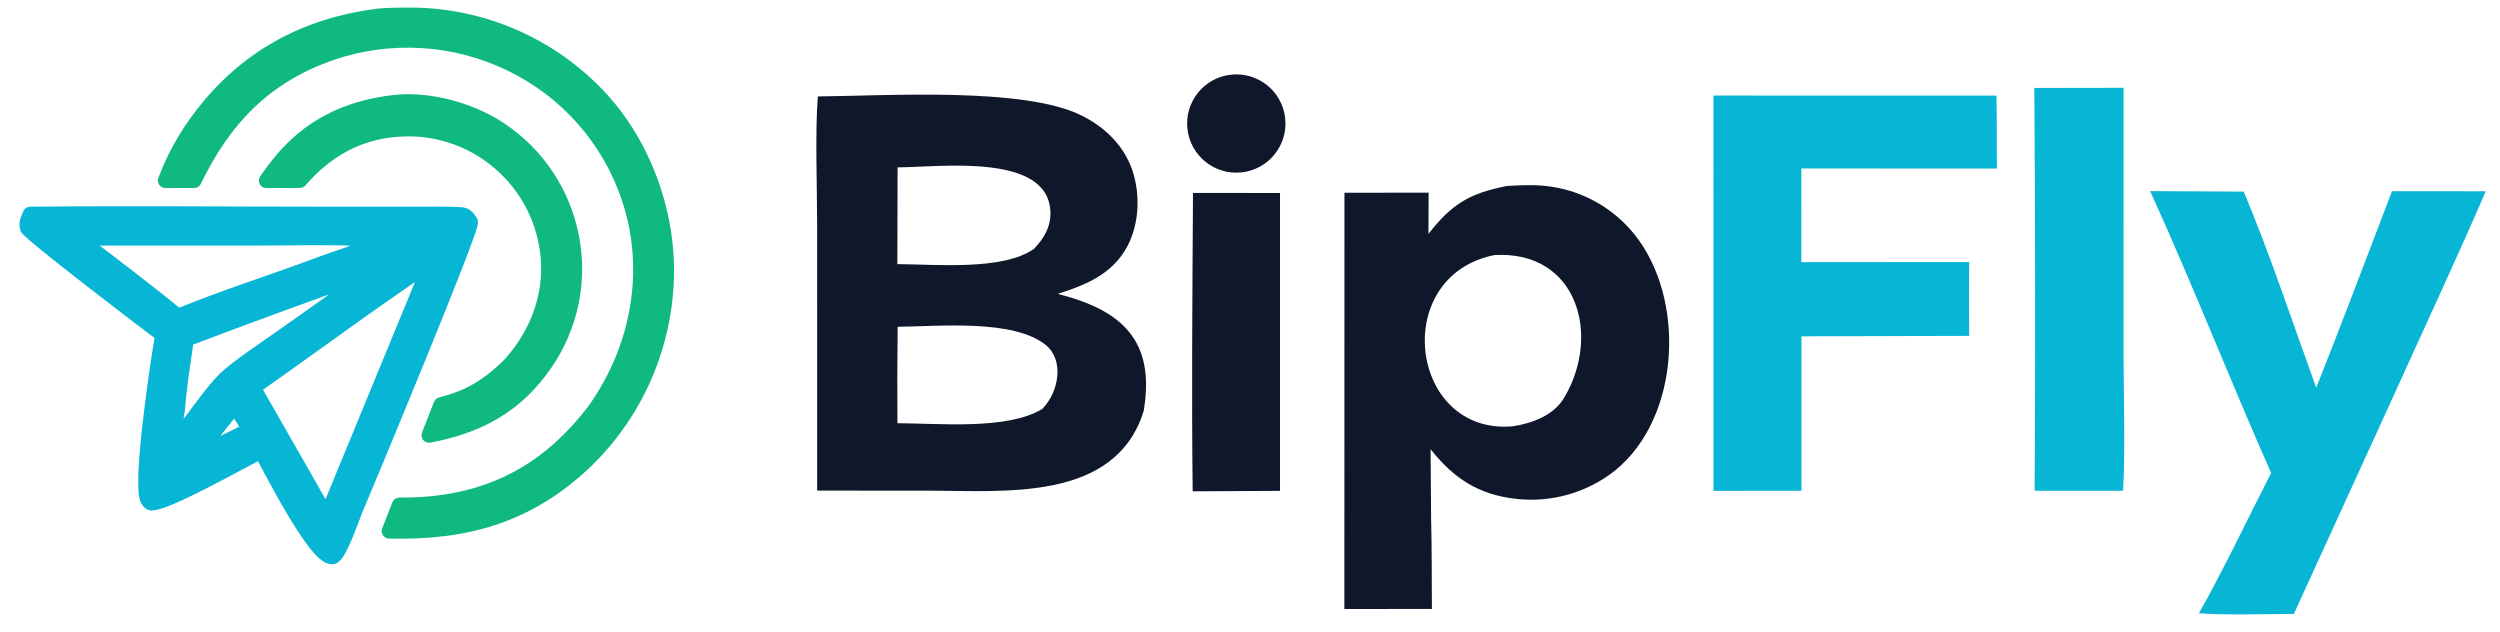
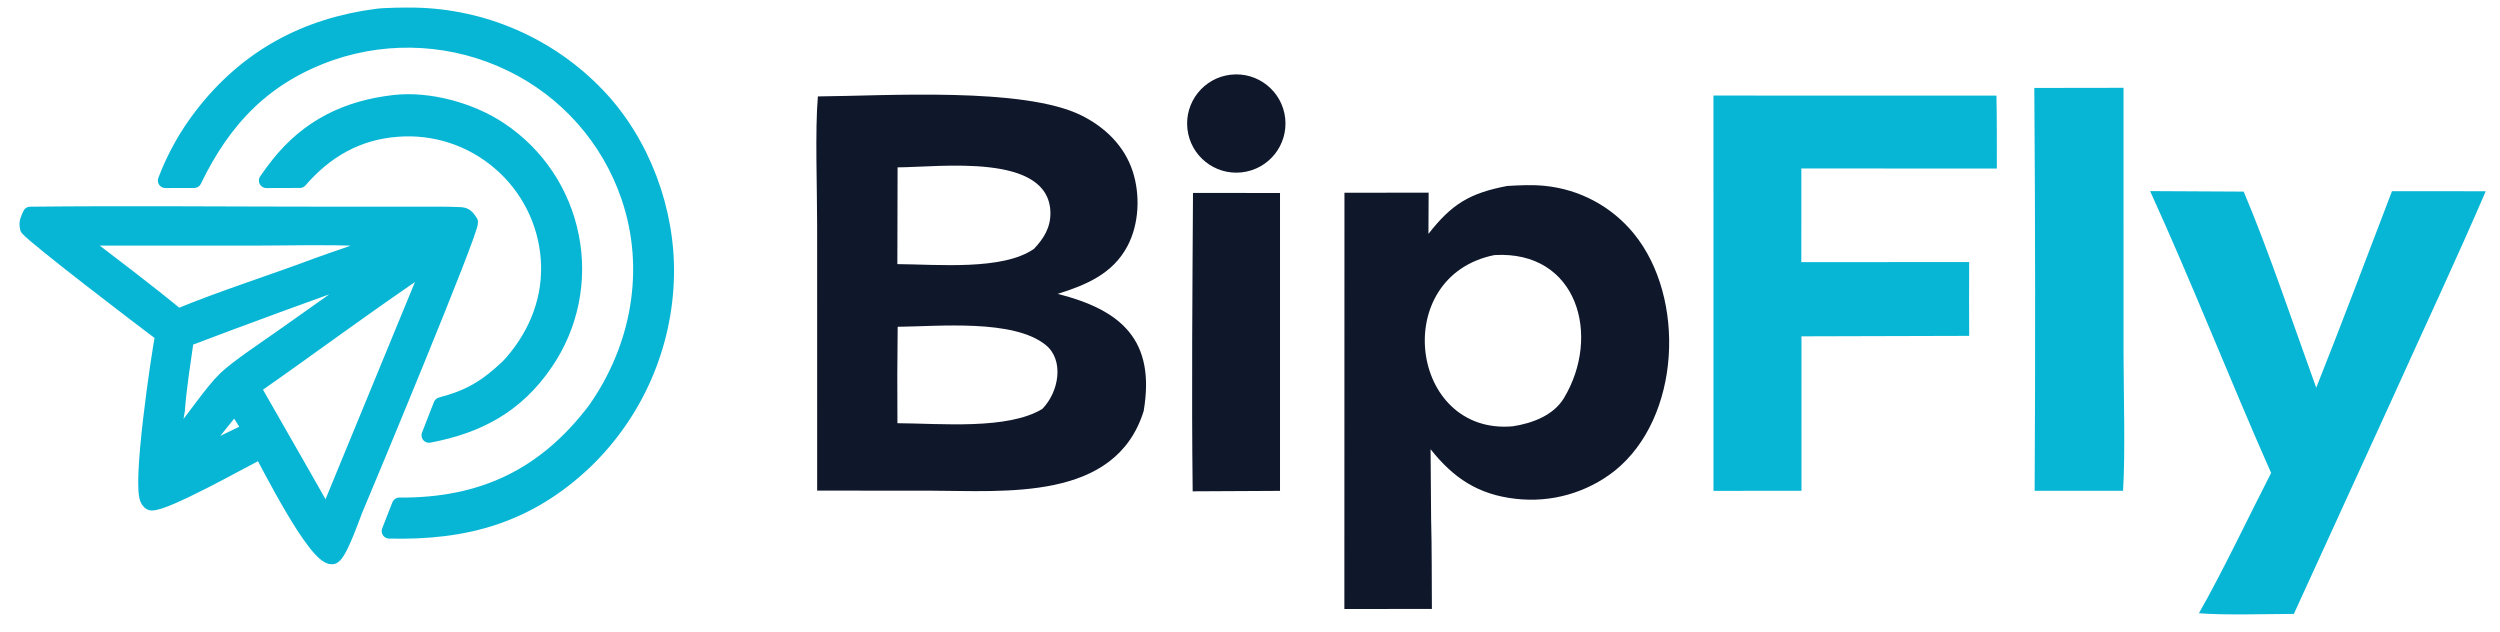
<svg xmlns="http://www.w3.org/2000/svg" viewBox="515 505 2000 505" width="100%" height="100%" fill="none">
  <g id="bipfly-icon" transform="translate(0, -22)">
-     <path fill="#10B981" stroke="#10B981" stroke-width="12" stroke-linecap="round" stroke-linejoin="round" d="M816.607 540.001C823.415 539.094 839.666 538.97 846.544 539.091C901.966 540.063 954.699 563.134 992.998 603.167C1029.21 640.968 1049.35 695.697 1048.18 747.78C1046.97 803.877 1023.62 857.223 983.218 896.195C937.41 939.665 887.743 953.349 826.352 951.865L834.499 931.051C900.532 931.552 950.802 907.95 990.982 854.921C1025.95 805.444 1037.74 742.524 1017.94 684.511C1002.06 637.832 968.08 599.478 923.632 578.052C878.788 556.334 827.176 553.177 780.015 569.268C726.93 587.735 694.193 621.877 670.307 671.385L647.292 671.435C654.446 652.487 664.412 634.722 676.856 618.735C712.426 572.786 759.397 547.453 816.607 540.001Z" />
-     <path fill="#10B981" stroke="#10B981" stroke-width="12" stroke-linecap="round" stroke-linejoin="round" d="M830.478 608.969C858.295 605.842 891.728 615.087 914.963 630.597C944.682 650.35 965.266 681.152 972.133 716.147C979.154 751.269 971.701 787.734 951.461 817.295C928.245 851.464 897.756 867.699 858.211 875.213L867.738 850.802C890.677 844.784 904.181 836.59 921.167 820.546C922.371 819.35 923.53 818.109 924.64 816.826C944.699 793.653 955.835 765.032 953.627 734.195C951.489 704.38 937.499 676.659 914.774 657.215C892.095 637.665 862.513 628.023 832.656 630.449C800.8 632.832 775.445 647.564 754.859 671.354L728.115 671.445C731.166 667.013 734.364 662.685 737.705 658.467C761.746 628.193 792.652 613.274 830.478 608.969Z" />
+     <path fill="#06B6D4" stroke="#06B6D4" stroke-width="12" stroke-linecap="round" stroke-linejoin="round" d="M816.607 540.001C823.415 539.094 839.666 538.97 846.544 539.091C901.966 540.063 954.699 563.134 992.998 603.167C1029.21 640.968 1049.35 695.697 1048.18 747.78C1046.97 803.877 1023.62 857.223 983.218 896.195C937.41 939.665 887.743 953.349 826.352 951.865L834.499 931.051C900.532 931.552 950.802 907.95 990.982 854.921C1025.95 805.444 1037.74 742.524 1017.94 684.511C1002.06 637.832 968.08 599.478 923.632 578.052C878.788 556.334 827.176 553.177 780.015 569.268C726.93 587.735 694.193 621.877 670.307 671.385L647.292 671.435C654.446 652.487 664.412 634.722 676.856 618.735C712.426 572.786 759.397 547.453 816.607 540.001Z" />
+     <path fill="#06B6D4" stroke="#06B6D4" stroke-width="12" stroke-linecap="round" stroke-linejoin="round" d="M830.478 608.969C858.295 605.842 891.728 615.087 914.963 630.597C944.682 650.35 965.266 681.152 972.133 716.147C979.154 751.269 971.701 787.734 951.461 817.295C928.245 851.464 897.756 867.699 858.211 875.213L867.738 850.802C890.677 844.784 904.181 836.59 921.167 820.546C922.371 819.35 923.53 818.109 924.64 816.826C944.699 793.653 955.835 765.032 953.627 734.195C951.489 704.38 937.499 676.659 914.774 657.215C892.095 637.665 862.513 628.023 832.656 630.449C800.8 632.832 775.445 647.564 754.859 671.354L728.115 671.445C731.166 667.013 734.364 662.685 737.705 658.467C761.746 628.193 792.652 613.274 830.478 608.969Z" />
    <path fill="#06B6D4" stroke="#06B6D4" stroke-width="12" stroke-linecap="round" stroke-linejoin="round" fill-rule="evenodd" d="M539.149 698.362C617.466 697.528 697.337 698.322 775.761 698.333L849.408 698.351C860.475 698.355 872.482 698.166 883.55 698.722C888.006 698.946 889.262 701.64 891.406 704.662C892.378 711.661 808.575 912.849 798.971 935.456C795.402 944.708 785.856 972.021 780.806 972.436C767.316 973.546 728.783 896.557 723.829 887.829C709.129 895.33 647.246 930.197 636.073 929.388C634.957 929.307 634.081 928.085 633.469 927.218C626.197 916.915 641.885 811.993 645.159 794.779C631.168 784.423 543.602 717.544 537.029 709.613C535.909 704.765 537.208 702.838 539.149 698.362ZM856.819 738.722L858.257 740.961L776.282 940.048L756.993 906.09L717.47 836.996C764.002 804.496 809.685 770.36 856.819 738.722ZM801.62 717.782C811.664 717.222 821.303 717.253 831.346 717.233C827.032 718.631 820.302 721.342 816.344 721.89C803.914 727.612 782.965 733.953 769.634 738.966C732.79 752.821 693.682 765.039 657.353 780.045C631.587 758.803 603.623 737.805 577.025 717.498L721.293 717.473C746.237 717.453 777.069 716.554 801.62 717.782ZM664.11 798.293C714.545 779.165 765.202 760.627 816.07 742.681C790.678 761.173 765.113 779.427 739.378 797.439C728.214 805.31 704.398 821.186 695.433 829.847C684.068 840.828 670.423 861.942 659.197 874.917C657.894 877.247 657.601 877.26 655.548 878.854C653.438 873.768 655.898 861.13 656.903 855.315C658.256 836.711 661.477 816.855 664.11 798.293ZM702.409 852.193C705.909 855.543 712.099 866.256 714.974 870.893L684.599 885.612C682.737 886.51 674.607 891.155 673.516 889.323C673.713 887.492 699.296 856.219 702.409 852.193Z" />
  </g>
  <g id="bipfly-wordmark">
    <path fill="#0F172A" fill-rule="evenodd" d="M1169.31 582.139C1224.07 581.686 1333.77 574.441 1380.01 597.286C1398.9 606.616 1414.47 621.624 1421.13 641.993C1427.3 660.879 1426.35 684.119 1416.98 701.846C1405.2 724.12 1383.8 732.994 1361.15 740.104C1412.12 753.007 1439.55 777.073 1429.94 833.811C1407.42 906.216 1319.32 897.659 1259.02 897.536L1168.73 897.486L1168.71 685.4C1168.74 656.644 1166.96 608.958 1169.31 582.139ZM1233.14 766.428C1265.38 766.149 1325.74 760.042 1351.57 780.985C1366.51 793.09 1362.23 818.398 1348.89 832.103C1321.23 849.054 1266.9 843.735 1232.94 843.561C1232.74 817.85 1232.81 792.138 1233.14 766.428ZM1233.07 638.888C1266.87 638.757 1354.27 626.917 1355.33 674.954C1355.58 686.837 1350.07 695.794 1342.2 704.058C1317.39 721.53 1264.82 716.511 1232.88 716.293L1233.07 638.888Z" />
    <path fill="#0F172A" d="M1499.58 564.765C1521.21 562.302 1540.72 577.845 1543.14 599.453C1545.56 621.062 1529.96 640.526 1508.32 642.894C1486.76 645.255 1467.35 629.728 1464.94 608.186C1462.53 586.645 1478.03 567.22 1499.58 564.765Z" />
    <path fill="#0F172A" d="M1469.4 659.342L1539.01 659.395L1539.01 897.692L1469.14 898.055C1468.2 819.392 1468.94 737.996 1469.4 659.342Z" />
    <path fill="#0F172A" fill-rule="evenodd" d="M1720.68 653.78C1730.56 653.179 1740.89 652.684 1750.76 653.686C1778.7 656.427 1804.39 670.201 1822.12 691.95C1863.89 743.182 1859.72 839.084 1806.78 881.623C1784.38 899.271 1755.9 907.337 1727.56 904.054C1697.55 900.68 1677.79 887.485 1659.47 864.376L1659.89 920.204C1660.53 943.735 1660.33 968.525 1660.51 992.159L1590.49 992.187L1590.56 659.211L1657.91 659.105L1657.75 692.114C1676.45 668.16 1690.74 659.54 1720.68 653.78ZM1710.52 709.057C1777.2 705.192 1796.1 773.812 1766.12 823.512C1757.76 837.375 1740.68 843.703 1725.08 846.052C1642.65 853.193 1626.45 726.009 1710.52 709.057Z" />
    <path fill="#06B6D4" d="M1885.77 581.448L2112.16 581.49C2112.58 600.707 2112.41 620.567 2112.47 639.839L1956.08 639.772L1956.06 714.708L2090.33 714.652L2090.26 744.023L2090.35 773.693L1956.17 774.066L1956.19 897.657L1885.78 897.671L1885.77 581.448Z" />
    <path fill="#06B6D4" d="M2142.45 575.355L2213.82 575.248L2213.83 787.055C2213.86 818.868 2215.34 867.143 2213.44 897.628L2142.71 897.622C2143.32 790.2 2143.23 682.776 2142.45 575.355Z" />
    <path fill="#06B6D4" d="M2235.09 657.889L2309.95 658.289C2329.61 704.595 2350.46 766.858 2367.98 815.194C2388.6 763.338 2408.65 710.095 2428.58 657.952L2503.6 657.998C2480.07 712.619 2453.82 768.493 2429.31 822.868L2350.09 996.116C2328.71 996.18 2294.5 997.288 2274.13 995.599C2292.66 963.256 2314.41 917.37 2331.89 883.376C2298.93 808.919 2268.79 731.725 2235.09 657.889Z" />
  </g>
</svg>
